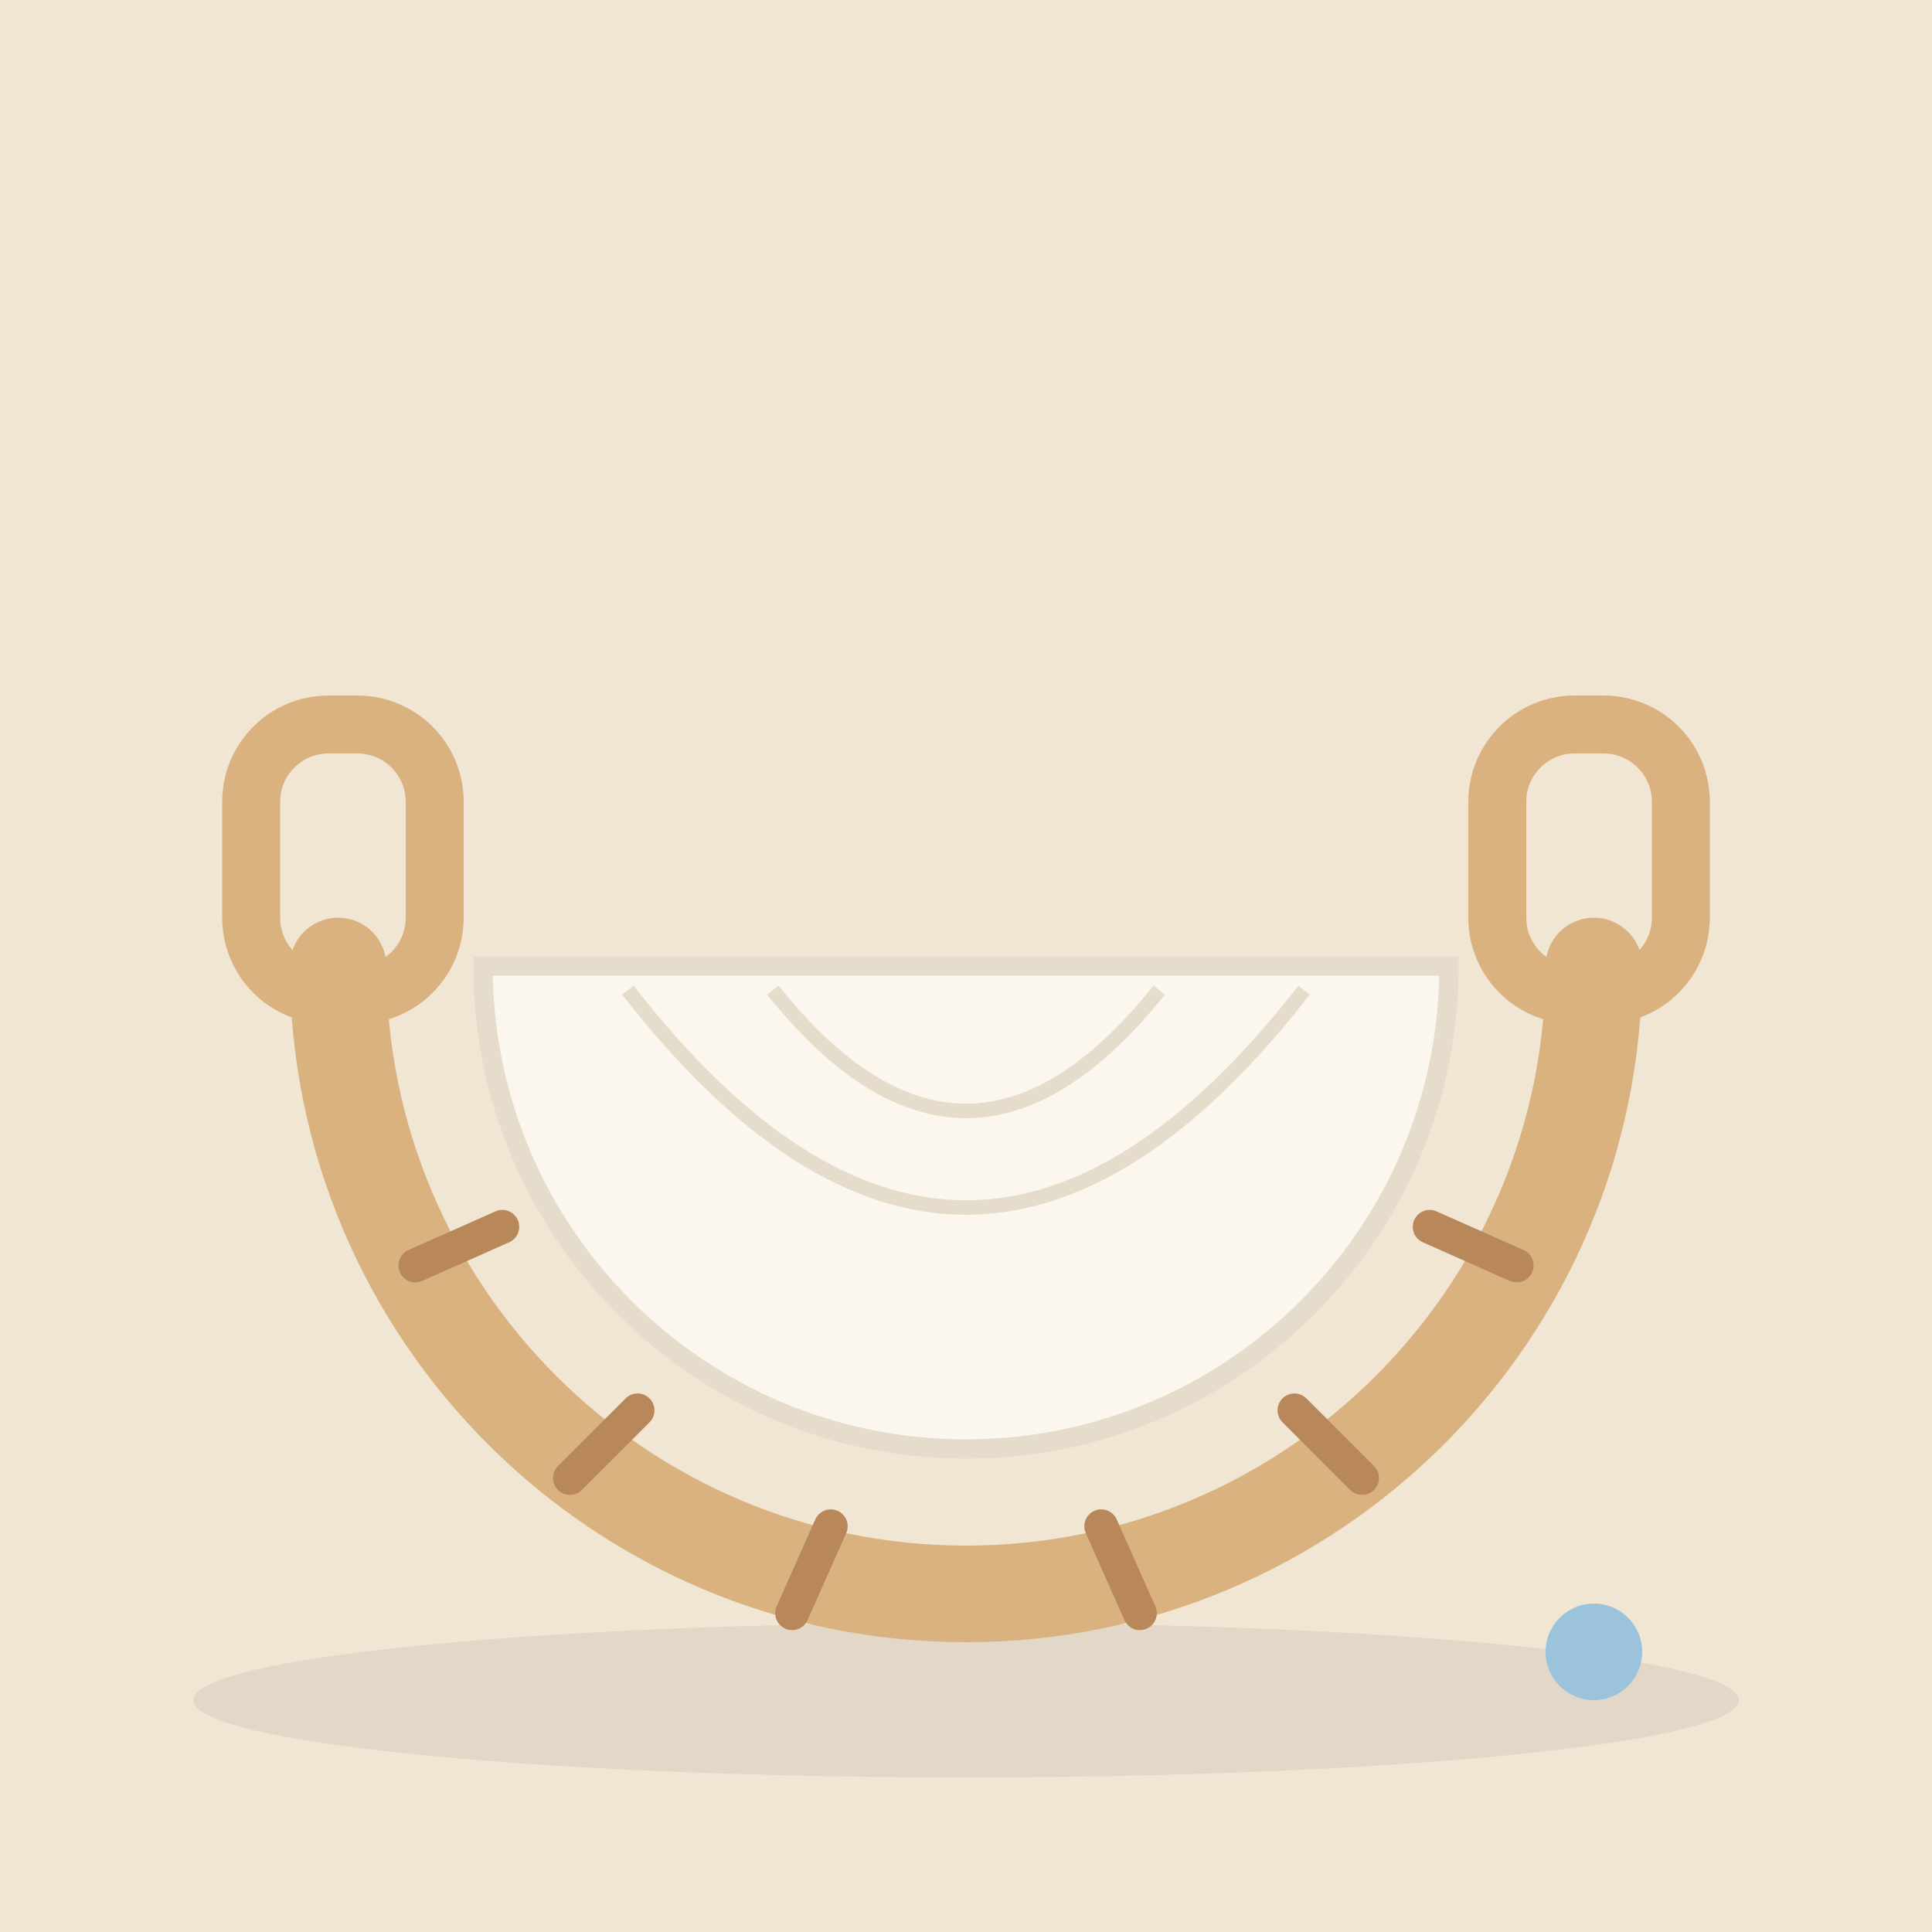
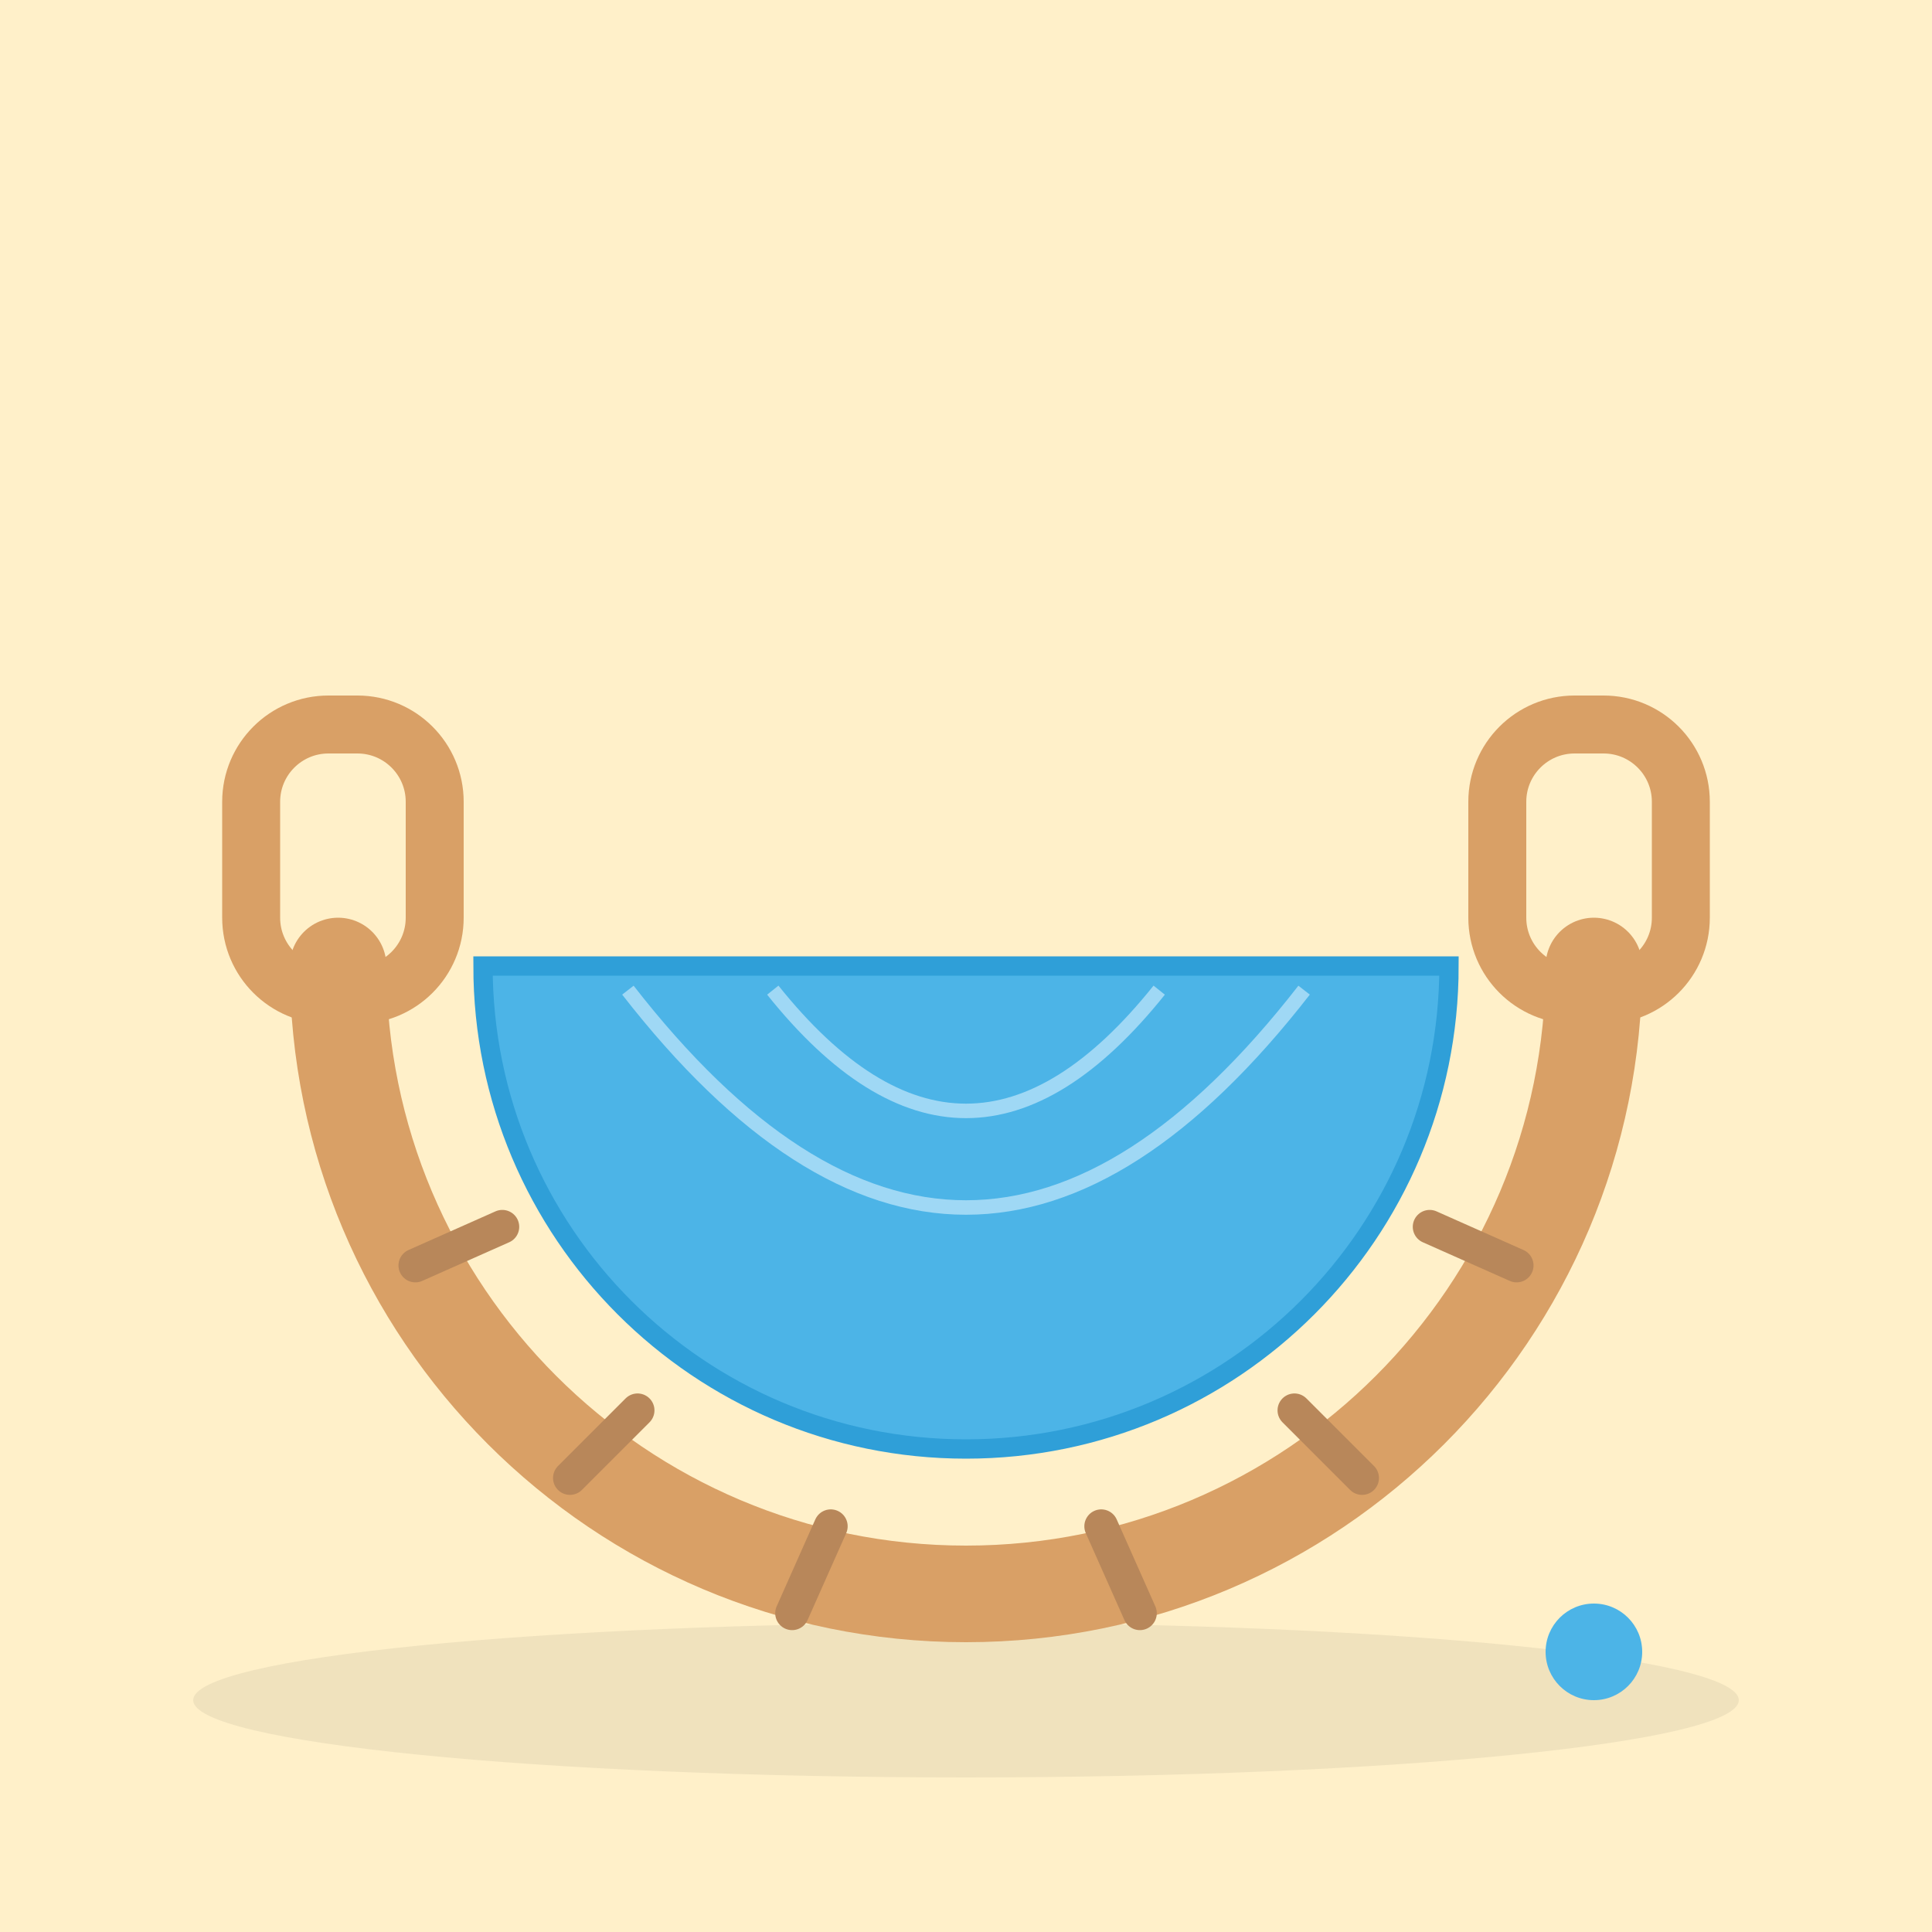
<svg xmlns="http://www.w3.org/2000/svg" viewBox="0 0 400 400">
-   <rect width="400" height="400" fill="#f1e6d3" />
+   <rect width="400" height="400" fill="#fff0c9" />
  <ellipse cx="200" cy="352" rx="160" ry="16" fill="#000" opacity=".06" />
-   <path d="M70 200A130 130 0 0 0 330 200" fill="none" stroke="#d9b27f" stroke-width="20" stroke-linecap="round" />
+   <path d="M70 200A130 130 0 0 0 330 200" fill="none" stroke="#d9a066" stroke-width="20" stroke-linecap="round" />
  <g stroke="#b8875a" stroke-width="7" stroke-linecap="round">
    <path d="M86 262l18-8" />
    <path d="M118 306l14-14" />
    <path d="M164 334l8-18" />
    <path d="M236 334l-8-18" />
    <path d="M282 306l-14-14" />
    <path d="M314 262l-18-8" />
  </g>
-   <path d="M100 200A100 100 0 0 0 300 200Z" fill="#fbf6ee" stroke="#e6dccb" stroke-width="4" />
-   <path d="M130 205q70 90 140 0" fill="none" stroke="#e6dccb" stroke-width="3" />
-   <path d="M160 205q40 50 80 0" fill="none" stroke="#e6dccb" stroke-width="3" />
-   <rect x="52" y="150" width="38" height="56" rx="16" fill="none" stroke="#d9b27f" stroke-width="12" />
-   <rect x="310" y="150" width="38" height="56" rx="16" fill="none" stroke="#d9b27f" stroke-width="12" />
-   <circle cx="330" cy="342" r="10" fill="#9cc3dc" />
+   <path d="M100 200A100 100 0 0 0 300 200Z" fill="#4cb4e7" stroke="#2f9fd8" stroke-width="4" />
+   <path d="M130 205q70 90 140 0" fill="none" stroke="#9fd8f5" stroke-width="3" />
+   <path d="M160 205q40 50 80 0" fill="none" stroke="#9fd8f5" stroke-width="3" />
+   <rect x="52" y="150" width="38" height="56" rx="16" fill="none" stroke="#d9a066" stroke-width="12" />
+   <rect x="310" y="150" width="38" height="56" rx="16" fill="none" stroke="#d9a066" stroke-width="12" />
+   <circle cx="330" cy="342" r="10" fill="#4cb4e7" />
</svg>
